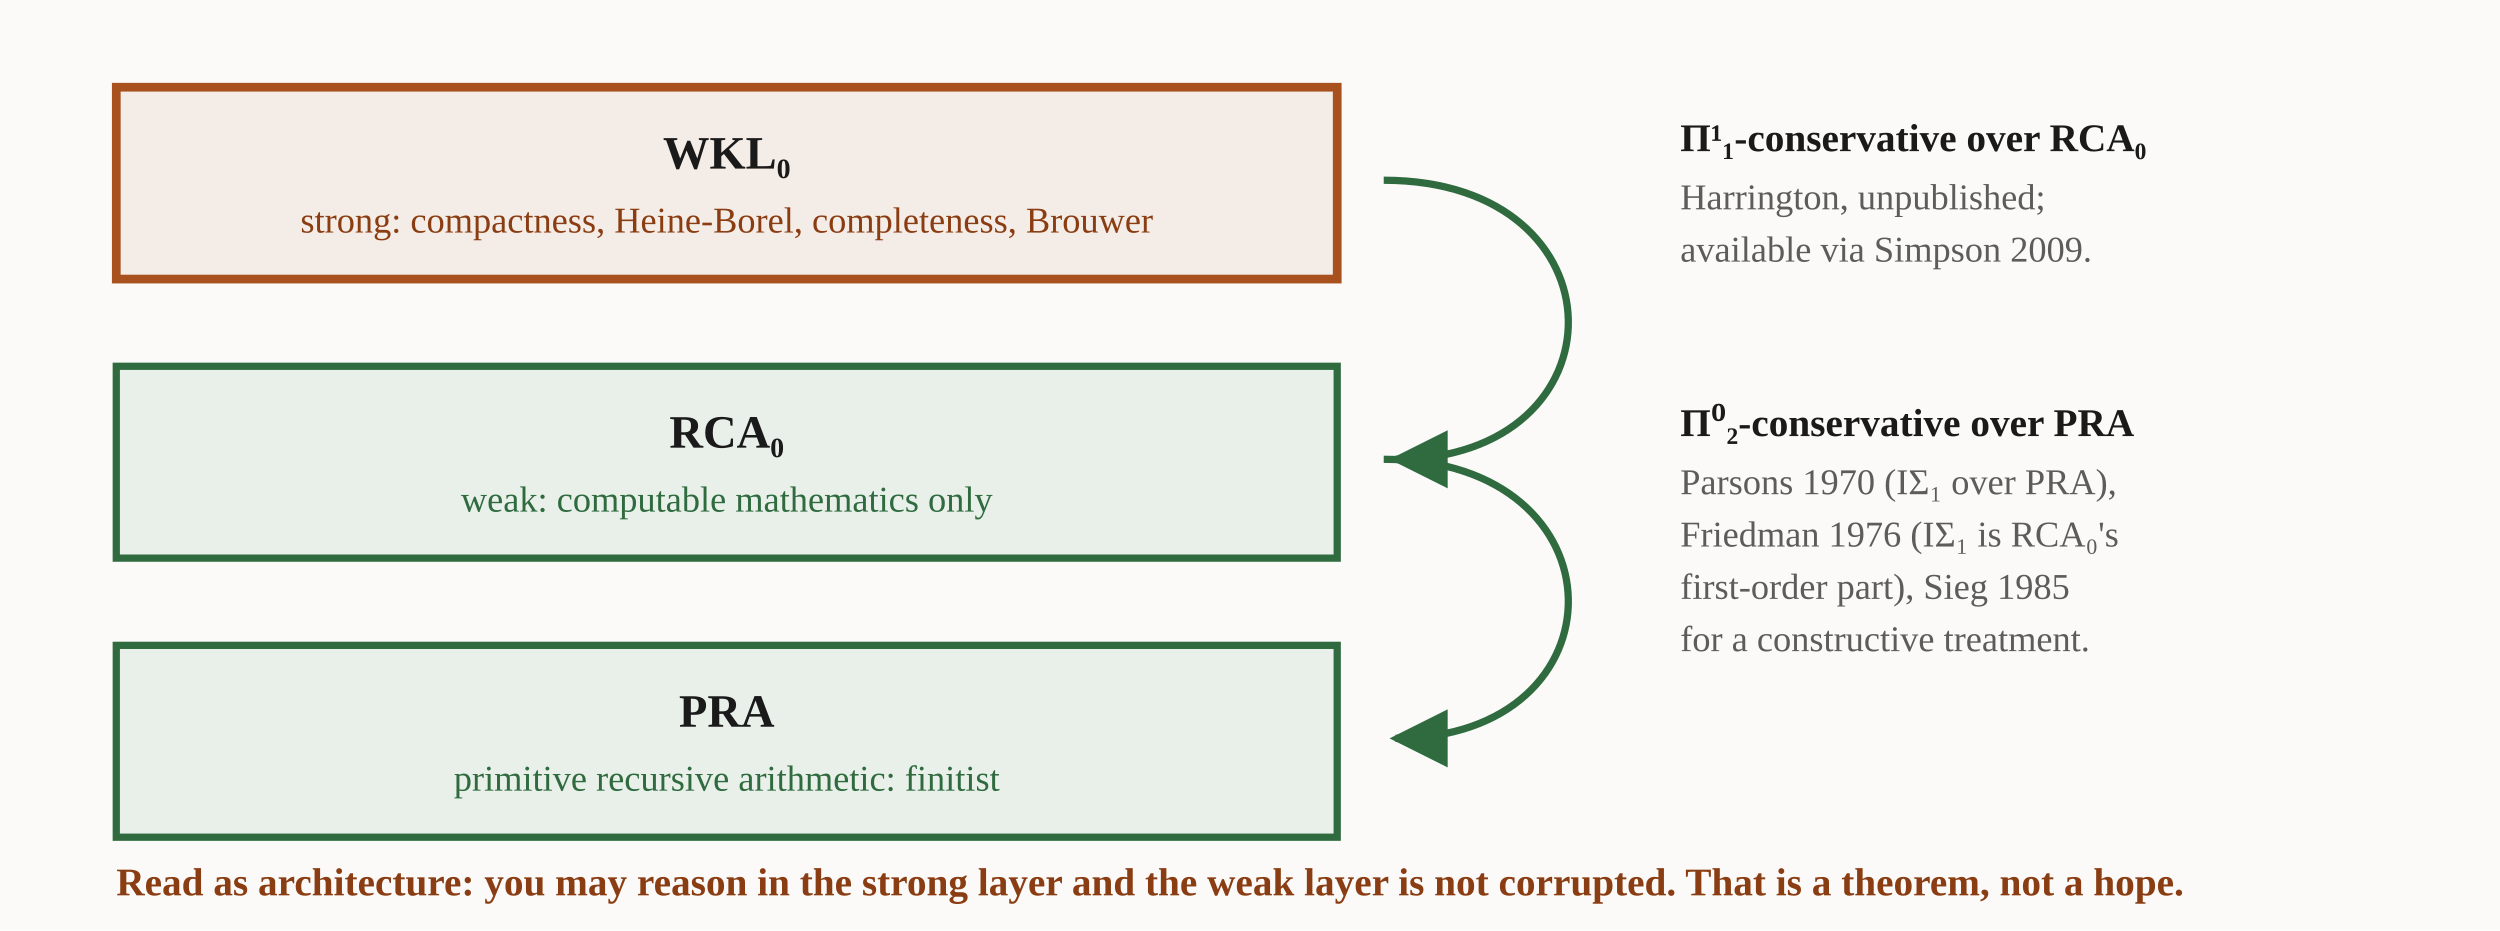
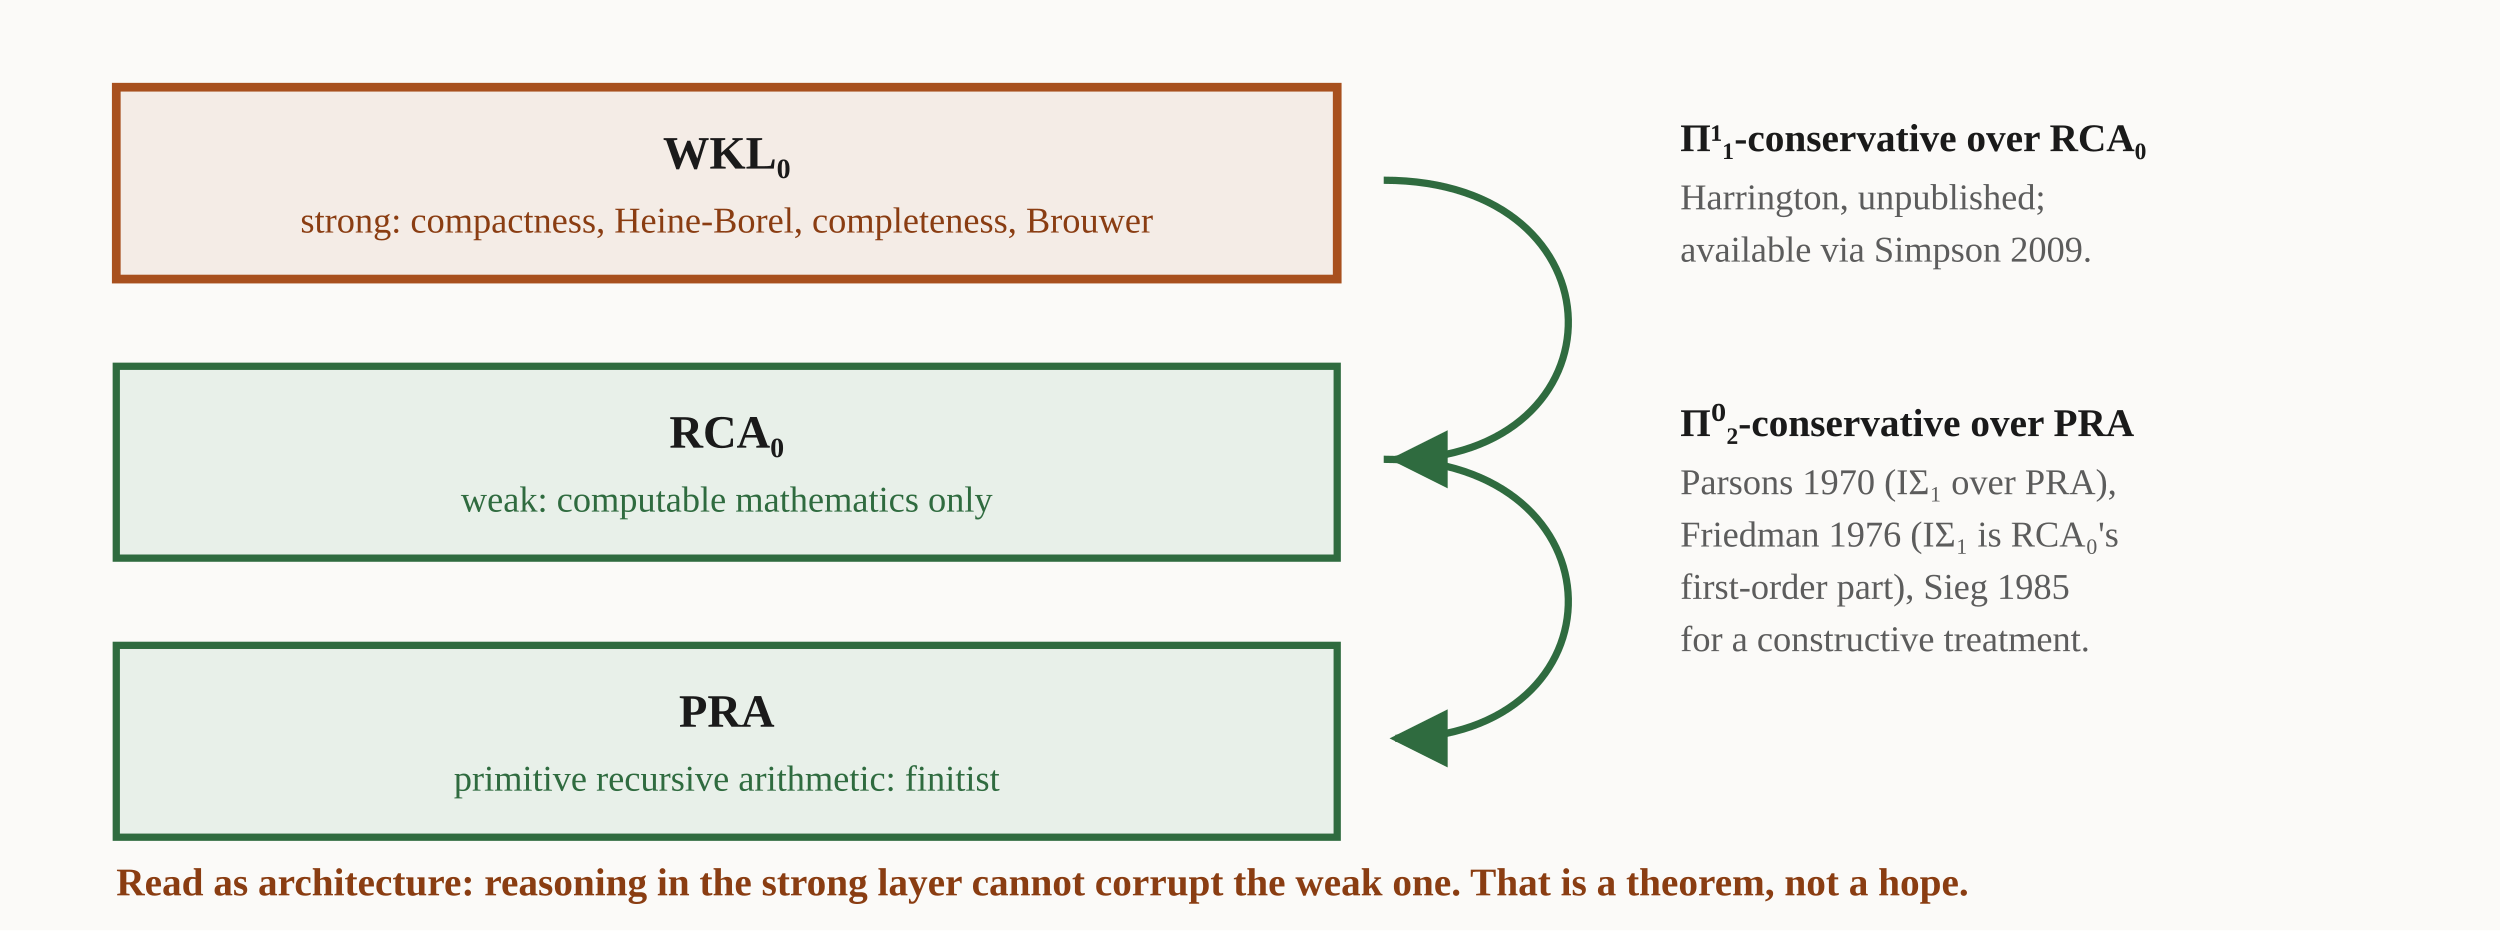
<svg xmlns="http://www.w3.org/2000/svg" viewBox="0 0 860 320" role="img" aria-labelledby="cons-title">
  <defs>
    <marker id="arrG" viewBox="0 0 10 10" refX="9" refY="5" markerWidth="8" markerHeight="8" orient="auto-start-reverse">
      <path d="M 0 0 L 10 5 L 0 10 z" fill="#2f6b3f" />
    </marker>
  </defs>
  <rect x="0" y="0" width="860" height="320" fill="#fbfaf8" />
  <g font-family="Georgia, 'Times New Roman', serif" fill="#1a1a1a">
    <rect x="40" y="30" width="420" height="66" fill="#f4ece6" stroke="#a8501e" stroke-width="3" />
    <text x="250" y="58" font-size="16" text-anchor="middle" font-weight="bold">WKL₀</text>
    <text x="250" y="80" font-size="12.5" text-anchor="middle" fill="#8a3d12">strong: compactness, Heine-Borel, completeness, Brouwer</text>
    <rect x="40" y="126" width="420" height="66" fill="#e8f0e9" stroke="#2f6b3f" stroke-width="2.5" />
    <text x="250" y="154" font-size="16" text-anchor="middle" font-weight="bold">RCA₀</text>
    <text x="250" y="176" font-size="12.5" text-anchor="middle" fill="#2f6b3f">weak: computable mathematics only</text>
    <rect x="40" y="222" width="420" height="66" fill="#e8f0e9" stroke="#2f6b3f" stroke-width="2.5" />
    <text x="250" y="250" font-size="16" text-anchor="middle" font-weight="bold">PRA</text>
    <text x="250" y="272" font-size="12.5" text-anchor="middle" fill="#2f6b3f">primitive recursive arithmetic: finitist</text>
    <path d="M 476 62 C 560 62, 560 158, 480 158" fill="none" stroke="#2f6b3f" stroke-width="2.5" marker-end="url(#arrG)" />
    <text x="578" y="52" font-size="13.5" font-weight="bold">Π¹₁-conservative over RCA₀</text>
    <text x="578" y="72" font-size="12.5" fill="#5c5c5c">Harrington, unpublished;</text>
    <text x="578" y="90" font-size="12.5" fill="#5c5c5c">available via Simpson 2009.</text>
    <path d="M 476 158 C 560 158, 560 254, 480 254" fill="none" stroke="#2f6b3f" stroke-width="2.5" marker-end="url(#arrG)" />
    <text x="578" y="150" font-size="13.5" font-weight="bold">Π⁰₂-conservative over PRA</text>
    <text x="578" y="170" font-size="12.5" fill="#5c5c5c">Parsons 1970 (IΣ₁ over PRA),</text>
    <text x="578" y="188" font-size="12.5" fill="#5c5c5c">Friedman 1976 (IΣ₁ is RCA₀'s</text>
    <text x="578" y="206" font-size="12.5" fill="#5c5c5c">first-order part), Sieg 1985</text>
    <text x="578" y="224" font-size="12.5" fill="#5c5c5c">for a constructive treatment.</text>
-     <text x="40" y="308" font-size="13.5" fill="#8a3d12" font-weight="bold">Read as architecture: you may reason in the strong layer and the weak layer is not corrupted. That is a theorem, not a hope.</text>
+     <text x="40" y="308" font-size="13.5" fill="#8a3d12" font-weight="bold">Read as architecture: reasoning in the strong layer cannot corrupt the weak one. That is a theorem, not a hope.</text>
  </g>
</svg>
